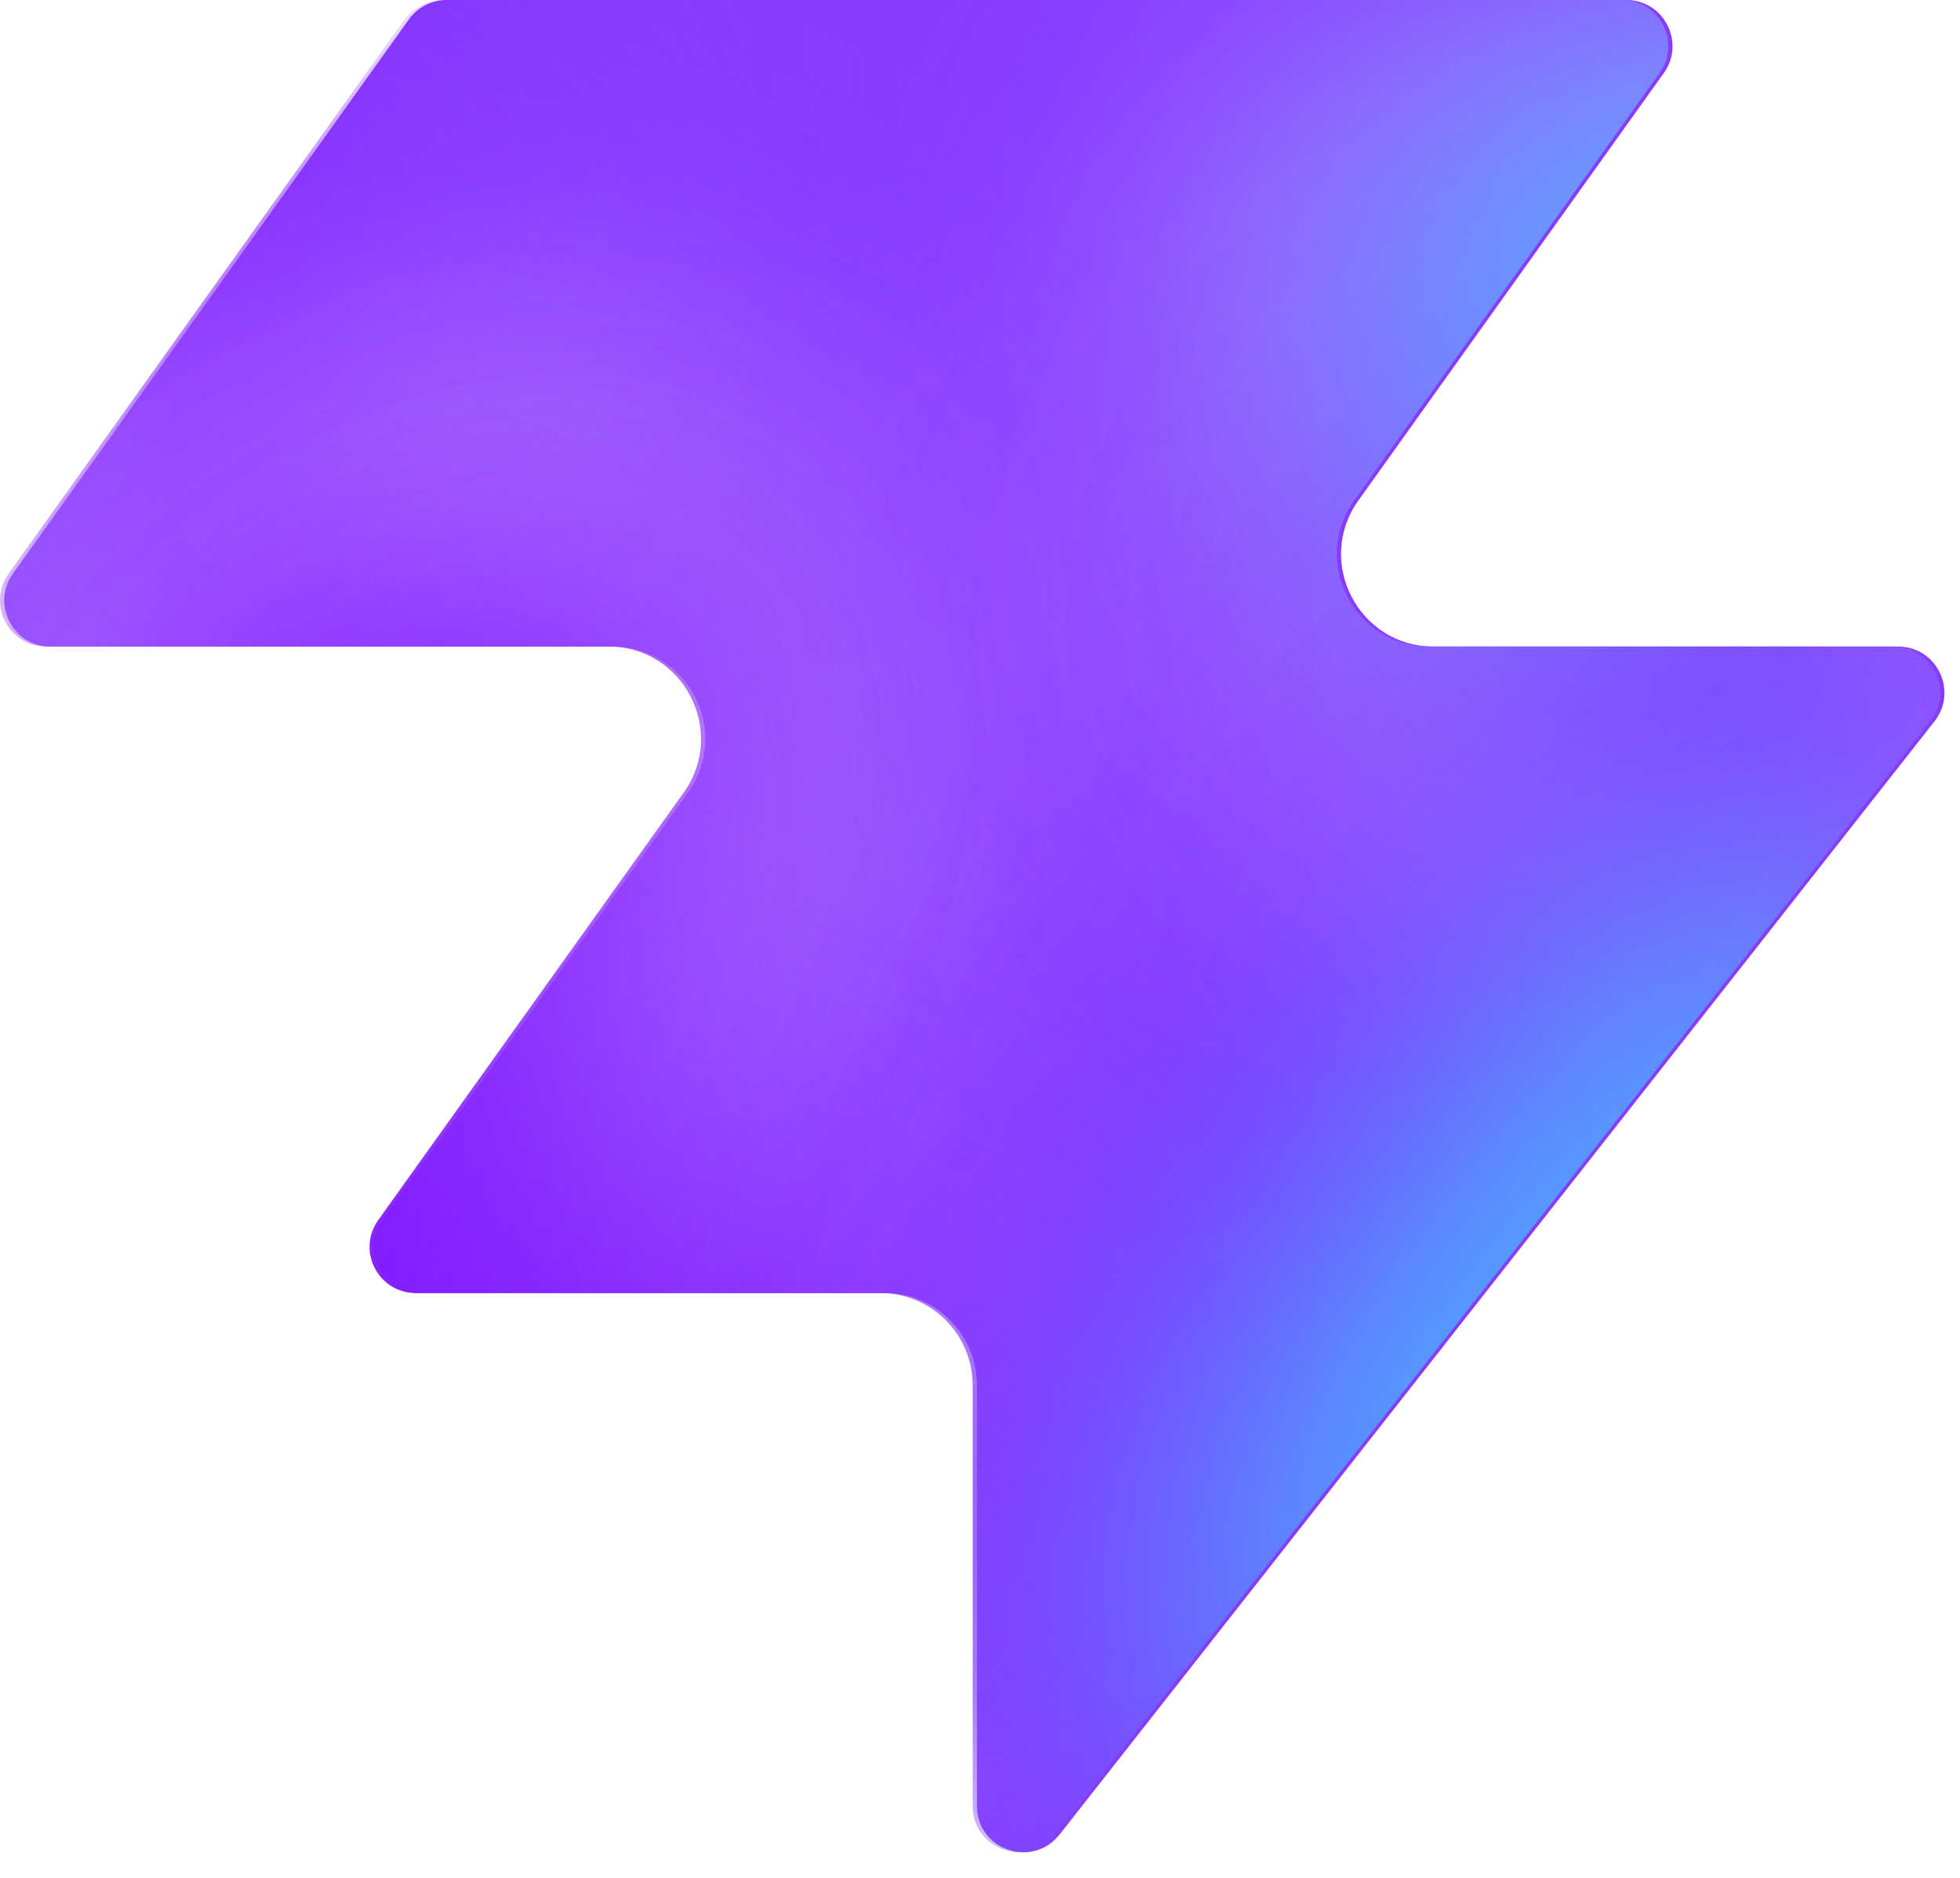
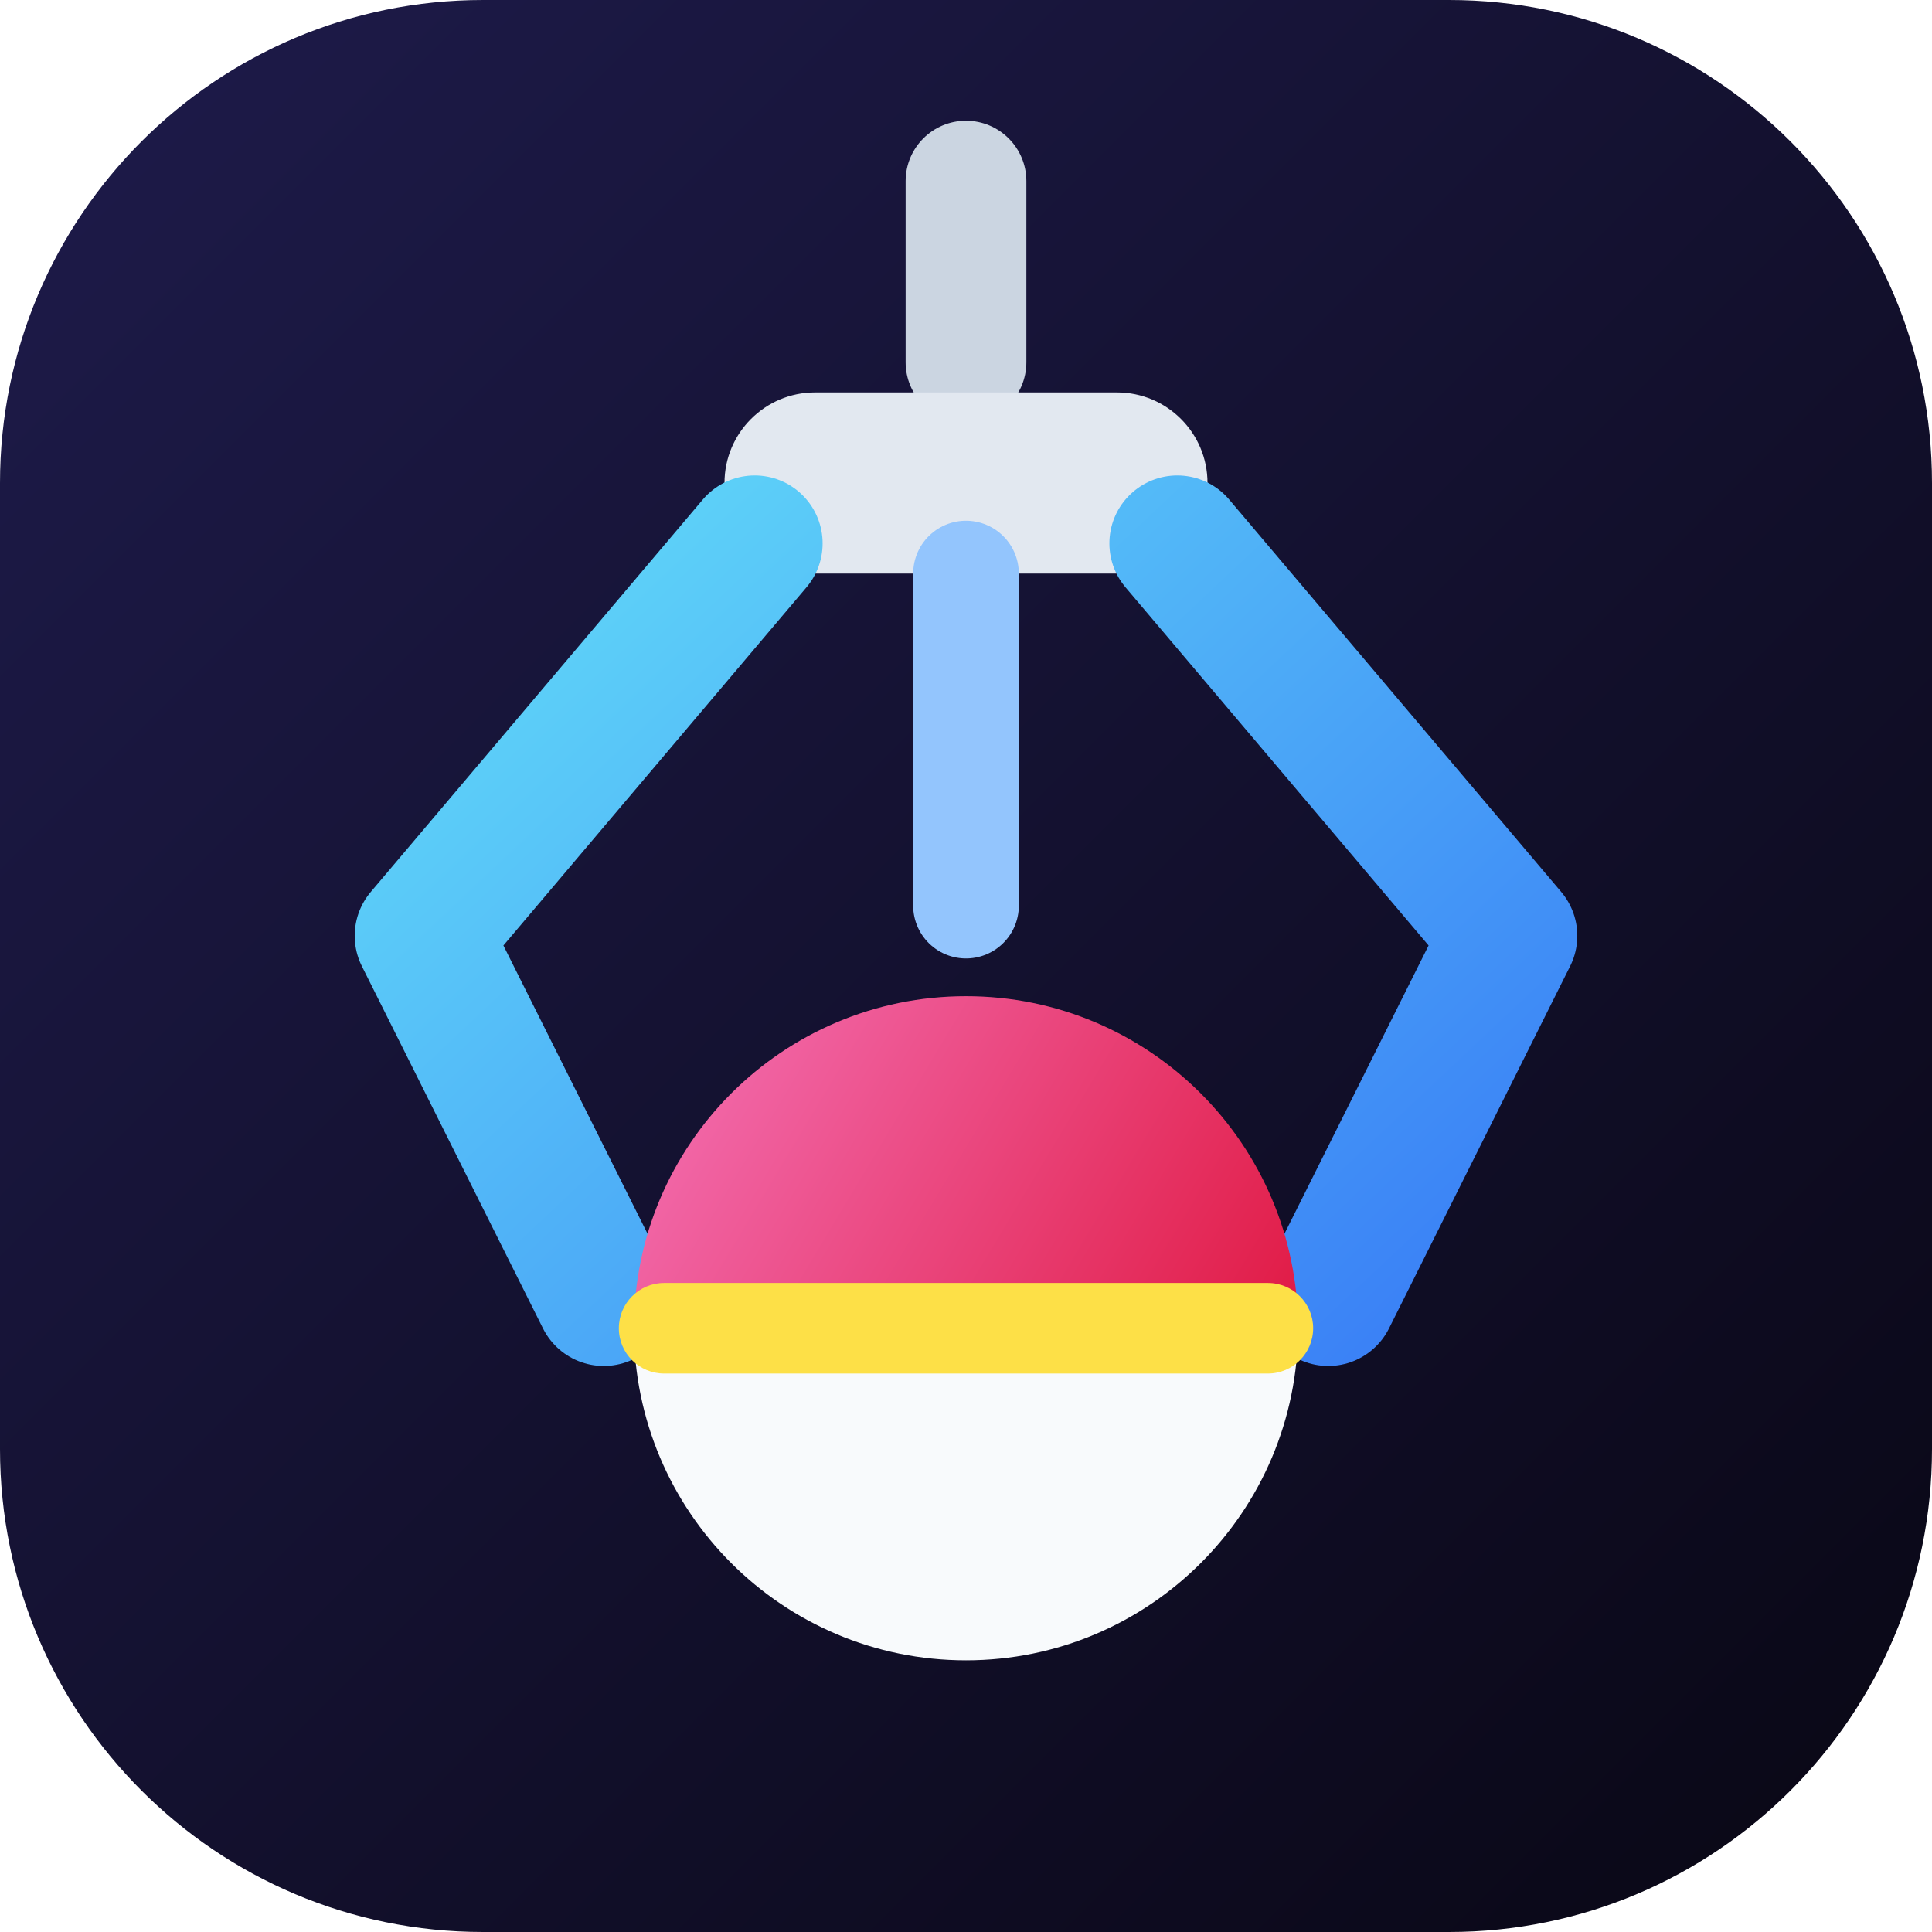
- <svg xmlns="http://www.w3.org/2000/svg" width="48" height="46" fill="none" viewBox="0 0 48 46">
-   <path fill="#863bff" d="M25.946 44.938c-.664.845-2.021.375-2.021-.698V33.937a2.26 2.26 0 0 0-2.262-2.262H10.287c-.92 0-1.456-1.04-.92-1.788l7.48-10.471c1.07-1.497 0-3.578-1.842-3.578H1.237c-.92 0-1.456-1.04-.92-1.788L10.013.474c.214-.297.556-.474.92-.474h28.894c.92 0 1.456 1.04.92 1.788l-7.48 10.471c-1.07 1.498 0 3.579 1.842 3.579h11.377c.943 0 1.473 1.088.89 1.83L25.947 44.94z" style="fill:#863bff;fill:color(display-p3 .525 .23 1);fill-opacity:1" />
-   <mask id="a" width="48" height="46" x="0" y="0" maskUnits="userSpaceOnUse" style="mask-type:alpha">
-     <path fill="#000" d="M25.842 44.938c-.664.844-2.021.375-2.021-.698V33.937a2.26 2.26 0 0 0-2.262-2.262H10.183c-.92 0-1.456-1.04-.92-1.788l7.48-10.471c1.07-1.498 0-3.579-1.842-3.579H1.133c-.92 0-1.456-1.04-.92-1.787L9.91.473c.214-.297.556-.474.92-.474h28.894c.92 0 1.456 1.04.92 1.788l-7.48 10.471c-1.07 1.498 0 3.578 1.842 3.578h11.377c.943 0 1.473 1.088.89 1.832L25.843 44.94z" style="fill:#000;fill-opacity:1" />
-   </mask>
-   <g mask="url(#a)">
-     <g filter="url(#b)">
-       <ellipse cx="5.508" cy="14.704" fill="#ede6ff" rx="5.508" ry="14.704" style="fill:#ede6ff;fill:color(display-p3 .927 .903 1);fill-opacity:1" transform="matrix(.00324 1 1 -.00324 -4.47 31.516)" />
-     </g>
-     <g filter="url(#c)">
-       <ellipse cx="10.399" cy="29.851" fill="#ede6ff" rx="10.399" ry="29.851" style="fill:#ede6ff;fill:color(display-p3 .927 .903 1);fill-opacity:1" transform="matrix(.00324 1 1 -.00324 -39.328 7.883)" />
-     </g>
-     <g filter="url(#d)">
-       <ellipse cx="5.508" cy="30.487" fill="#7e14ff" rx="5.508" ry="30.487" style="fill:#7e14ff;fill:color(display-p3 .492 .077 1);fill-opacity:1" transform="rotate(89.814 -25.913 -14.639)scale(1 -1)" />
-     </g>
-     <g filter="url(#e)">
-       <ellipse cx="5.508" cy="30.599" fill="#7e14ff" rx="5.508" ry="30.599" style="fill:#7e14ff;fill:color(display-p3 .492 .077 1);fill-opacity:1" transform="rotate(89.814 -32.644 -3.334)scale(1 -1)" />
-     </g>
-     <g filter="url(#f)">
-       <ellipse cx="5.508" cy="30.599" fill="#7e14ff" rx="5.508" ry="30.599" style="fill:#7e14ff;fill:color(display-p3 .492 .077 1);fill-opacity:1" transform="matrix(.00324 1 1 -.00324 -34.34 30.47)" />
-     </g>
-     <g filter="url(#g)">
-       <ellipse cx="14.072" cy="22.078" fill="#ede6ff" rx="14.072" ry="22.078" style="fill:#ede6ff;fill:color(display-p3 .927 .903 1);fill-opacity:1" transform="rotate(93.35 24.506 48.493)scale(-1 1)" />
-     </g>
-     <g filter="url(#h)">
-       <ellipse cx="3.47" cy="21.501" fill="#7e14ff" rx="3.47" ry="21.501" style="fill:#7e14ff;fill:color(display-p3 .492 .077 1);fill-opacity:1" transform="rotate(89.009 28.708 47.59)scale(-1 1)" />
-     </g>
-     <g filter="url(#i)">
-       <ellipse cx="3.47" cy="21.501" fill="#7e14ff" rx="3.47" ry="21.501" style="fill:#7e14ff;fill:color(display-p3 .492 .077 1);fill-opacity:1" transform="rotate(89.009 28.708 47.59)scale(-1 1)" />
-     </g>
-     <g filter="url(#j)">
-       <ellipse cx=".387" cy="8.972" fill="#7e14ff" rx="4.407" ry="29.108" style="fill:#7e14ff;fill:color(display-p3 .492 .077 1);fill-opacity:1" transform="rotate(39.51 .387 8.972)" />
-     </g>
-     <g filter="url(#k)">
-       <ellipse cx="47.523" cy="-6.092" fill="#7e14ff" rx="4.407" ry="29.108" style="fill:#7e14ff;fill:color(display-p3 .492 .077 1);fill-opacity:1" transform="rotate(37.892 47.523 -6.092)" />
-     </g>
-     <g filter="url(#l)">
-       <ellipse cx="41.412" cy="6.333" fill="#47bfff" rx="5.971" ry="9.665" style="fill:#47bfff;fill:color(display-p3 .28 .748 1);fill-opacity:1" transform="rotate(37.892 41.412 6.333)" />
-     </g>
-     <g filter="url(#m)">
-       <ellipse cx="-1.879" cy="38.332" fill="#7e14ff" rx="4.407" ry="29.108" style="fill:#7e14ff;fill:color(display-p3 .492 .077 1);fill-opacity:1" transform="rotate(37.892 -1.88 38.332)" />
-     </g>
-     <g filter="url(#n)">
-       <ellipse cx="-1.879" cy="38.332" fill="#7e14ff" rx="4.407" ry="29.108" style="fill:#7e14ff;fill:color(display-p3 .492 .077 1);fill-opacity:1" transform="rotate(37.892 -1.88 38.332)" />
-     </g>
-     <g filter="url(#o)">
-       <ellipse cx="35.651" cy="29.907" fill="#7e14ff" rx="4.407" ry="29.108" style="fill:#7e14ff;fill:color(display-p3 .492 .077 1);fill-opacity:1" transform="rotate(37.892 35.651 29.907)" />
-     </g>
-     <g filter="url(#p)">
-       <ellipse cx="38.418" cy="32.4" fill="#47bfff" rx="5.971" ry="15.297" style="fill:#47bfff;fill:color(display-p3 .28 .748 1);fill-opacity:1" transform="rotate(37.892 38.418 32.4)" />
-     </g>
-   </g>
+ <svg xmlns="http://www.w3.org/2000/svg" viewBox="0 0 64 64" fill="none">
  <defs>
-     <filter id="b" width="60.045" height="41.654" x="-19.77" y="16.149" color-interpolation-filters="sRGB" filterUnits="userSpaceOnUse">
-       <feFlood flood-opacity="0" result="BackgroundImageFix" />
-       <feBlend in="SourceGraphic" in2="BackgroundImageFix" result="shape" />
-       <feGaussianBlur result="effect1_foregroundBlur_2002_17158" stdDeviation="7.659" />
-     </filter>
-     <filter id="c" width="90.34" height="51.437" x="-54.613" y="-7.533" color-interpolation-filters="sRGB" filterUnits="userSpaceOnUse">
-       <feFlood flood-opacity="0" result="BackgroundImageFix" />
-       <feBlend in="SourceGraphic" in2="BackgroundImageFix" result="shape" />
-       <feGaussianBlur result="effect1_foregroundBlur_2002_17158" stdDeviation="7.659" />
-     </filter>
-     <filter id="d" width="79.355" height="29.4" x="-49.64" y="2.03" color-interpolation-filters="sRGB" filterUnits="userSpaceOnUse">
-       <feFlood flood-opacity="0" result="BackgroundImageFix" />
-       <feBlend in="SourceGraphic" in2="BackgroundImageFix" result="shape" />
-       <feGaussianBlur result="effect1_foregroundBlur_2002_17158" stdDeviation="4.596" />
-     </filter>
-     <filter id="e" width="79.579" height="29.4" x="-45.045" y="20.029" color-interpolation-filters="sRGB" filterUnits="userSpaceOnUse">
-       <feFlood flood-opacity="0" result="BackgroundImageFix" />
-       <feBlend in="SourceGraphic" in2="BackgroundImageFix" result="shape" />
-       <feGaussianBlur result="effect1_foregroundBlur_2002_17158" stdDeviation="4.596" />
-     </filter>
-     <filter id="f" width="79.579" height="29.4" x="-43.513" y="21.178" color-interpolation-filters="sRGB" filterUnits="userSpaceOnUse">
-       <feFlood flood-opacity="0" result="BackgroundImageFix" />
-       <feBlend in="SourceGraphic" in2="BackgroundImageFix" result="shape" />
-       <feGaussianBlur result="effect1_foregroundBlur_2002_17158" stdDeviation="4.596" />
-     </filter>
-     <filter id="g" width="74.749" height="58.852" x="15.756" y="-17.901" color-interpolation-filters="sRGB" filterUnits="userSpaceOnUse">
-       <feFlood flood-opacity="0" result="BackgroundImageFix" />
-       <feBlend in="SourceGraphic" in2="BackgroundImageFix" result="shape" />
-       <feGaussianBlur result="effect1_foregroundBlur_2002_17158" stdDeviation="7.659" />
-     </filter>
-     <filter id="h" width="61.377" height="25.362" x="23.548" y="2.284" color-interpolation-filters="sRGB" filterUnits="userSpaceOnUse">
-       <feFlood flood-opacity="0" result="BackgroundImageFix" />
-       <feBlend in="SourceGraphic" in2="BackgroundImageFix" result="shape" />
-       <feGaussianBlur result="effect1_foregroundBlur_2002_17158" stdDeviation="4.596" />
-     </filter>
-     <filter id="i" width="61.377" height="25.362" x="23.548" y="2.284" color-interpolation-filters="sRGB" filterUnits="userSpaceOnUse">
-       <feFlood flood-opacity="0" result="BackgroundImageFix" />
-       <feBlend in="SourceGraphic" in2="BackgroundImageFix" result="shape" />
-       <feGaussianBlur result="effect1_foregroundBlur_2002_17158" stdDeviation="4.596" />
-     </filter>
-     <filter id="j" width="56.045" height="63.649" x="-27.636" y="-22.853" color-interpolation-filters="sRGB" filterUnits="userSpaceOnUse">
-       <feFlood flood-opacity="0" result="BackgroundImageFix" />
-       <feBlend in="SourceGraphic" in2="BackgroundImageFix" result="shape" />
-       <feGaussianBlur result="effect1_foregroundBlur_2002_17158" stdDeviation="4.596" />
-     </filter>
-     <filter id="k" width="54.814" height="64.646" x="20.116" y="-38.415" color-interpolation-filters="sRGB" filterUnits="userSpaceOnUse">
-       <feFlood flood-opacity="0" result="BackgroundImageFix" />
-       <feBlend in="SourceGraphic" in2="BackgroundImageFix" result="shape" />
-       <feGaussianBlur result="effect1_foregroundBlur_2002_17158" stdDeviation="4.596" />
-     </filter>
-     <filter id="l" width="33.541" height="35.313" x="24.641" y="-11.323" color-interpolation-filters="sRGB" filterUnits="userSpaceOnUse">
-       <feFlood flood-opacity="0" result="BackgroundImageFix" />
-       <feBlend in="SourceGraphic" in2="BackgroundImageFix" result="shape" />
-       <feGaussianBlur result="effect1_foregroundBlur_2002_17158" stdDeviation="4.596" />
-     </filter>
-     <filter id="m" width="54.814" height="64.646" x="-29.286" y="6.009" color-interpolation-filters="sRGB" filterUnits="userSpaceOnUse">
-       <feFlood flood-opacity="0" result="BackgroundImageFix" />
-       <feBlend in="SourceGraphic" in2="BackgroundImageFix" result="shape" />
-       <feGaussianBlur result="effect1_foregroundBlur_2002_17158" stdDeviation="4.596" />
-     </filter>
-     <filter id="n" width="54.814" height="64.646" x="-29.286" y="6.009" color-interpolation-filters="sRGB" filterUnits="userSpaceOnUse">
-       <feFlood flood-opacity="0" result="BackgroundImageFix" />
-       <feBlend in="SourceGraphic" in2="BackgroundImageFix" result="shape" />
-       <feGaussianBlur result="effect1_foregroundBlur_2002_17158" stdDeviation="4.596" />
-     </filter>
-     <filter id="o" width="54.814" height="64.646" x="8.244" y="-2.416" color-interpolation-filters="sRGB" filterUnits="userSpaceOnUse">
-       <feFlood flood-opacity="0" result="BackgroundImageFix" />
-       <feBlend in="SourceGraphic" in2="BackgroundImageFix" result="shape" />
-       <feGaussianBlur result="effect1_foregroundBlur_2002_17158" stdDeviation="4.596" />
-     </filter>
-     <filter id="p" width="39.409" height="43.623" x="18.713" y="10.588" color-interpolation-filters="sRGB" filterUnits="userSpaceOnUse">
-       <feFlood flood-opacity="0" result="BackgroundImageFix" />
-       <feBlend in="SourceGraphic" in2="BackgroundImageFix" result="shape" />
-       <feGaussianBlur result="effect1_foregroundBlur_2002_17158" stdDeviation="4.596" />
-     </filter>
+     <linearGradient id="bg" x1="0" y1="0" x2="64" y2="64" gradientUnits="userSpaceOnUse">
+       <stop offset="0%" stop-color="#1e1b4b" />
+       <stop offset="100%" stop-color="#090714" />
+     </linearGradient>
+     <linearGradient id="clawGrad" x1="16" y1="8" x2="48" y2="42" gradientUnits="userSpaceOnUse">
+       <stop offset="0%" stop-color="#67e8f9" />
+       <stop offset="100%" stop-color="#3b82f6" />
+     </linearGradient>
+     <linearGradient id="capTop" x1="22" y1="32" x2="42" y2="44" gradientUnits="userSpaceOnUse">
+       <stop offset="0%" stop-color="#f472b6" />
+       <stop offset="100%" stop-color="#e11d48" />
+     </linearGradient>
  </defs>
+   <rect width="64" height="64" rx="16" fill="url(#bg)" />
+   <rect x="30" y="4" width="4" height="10" rx="2" fill="#cbd5e1" />
+   <rect x="24" y="13" width="16" height="6" rx="3" fill="#e2e8f0" />
+   <path d="M25 18 L14 31 L20 43" stroke="url(#clawGrad)" stroke-width="4.5" stroke-linecap="round" stroke-linejoin="round" />
+   <path d="M39 18 L50 31 L44 43" stroke="url(#clawGrad)" stroke-width="4.5" stroke-linecap="round" stroke-linejoin="round" />
+   <path d="M32 19 L32 30" stroke="#93c5fd" stroke-width="3.5" stroke-linecap="round" />
+   <path d="M21 44 A11 11 0 0 1 43 44 Z" fill="url(#capTop)" />
+   <path d="M21 44 A11 11 0 0 0 43 44 Z" fill="#f8fafc" />
+   <rect x="20.5" y="42.5" width="23" height="3" rx="1.5" fill="#fde047" />
</svg>
